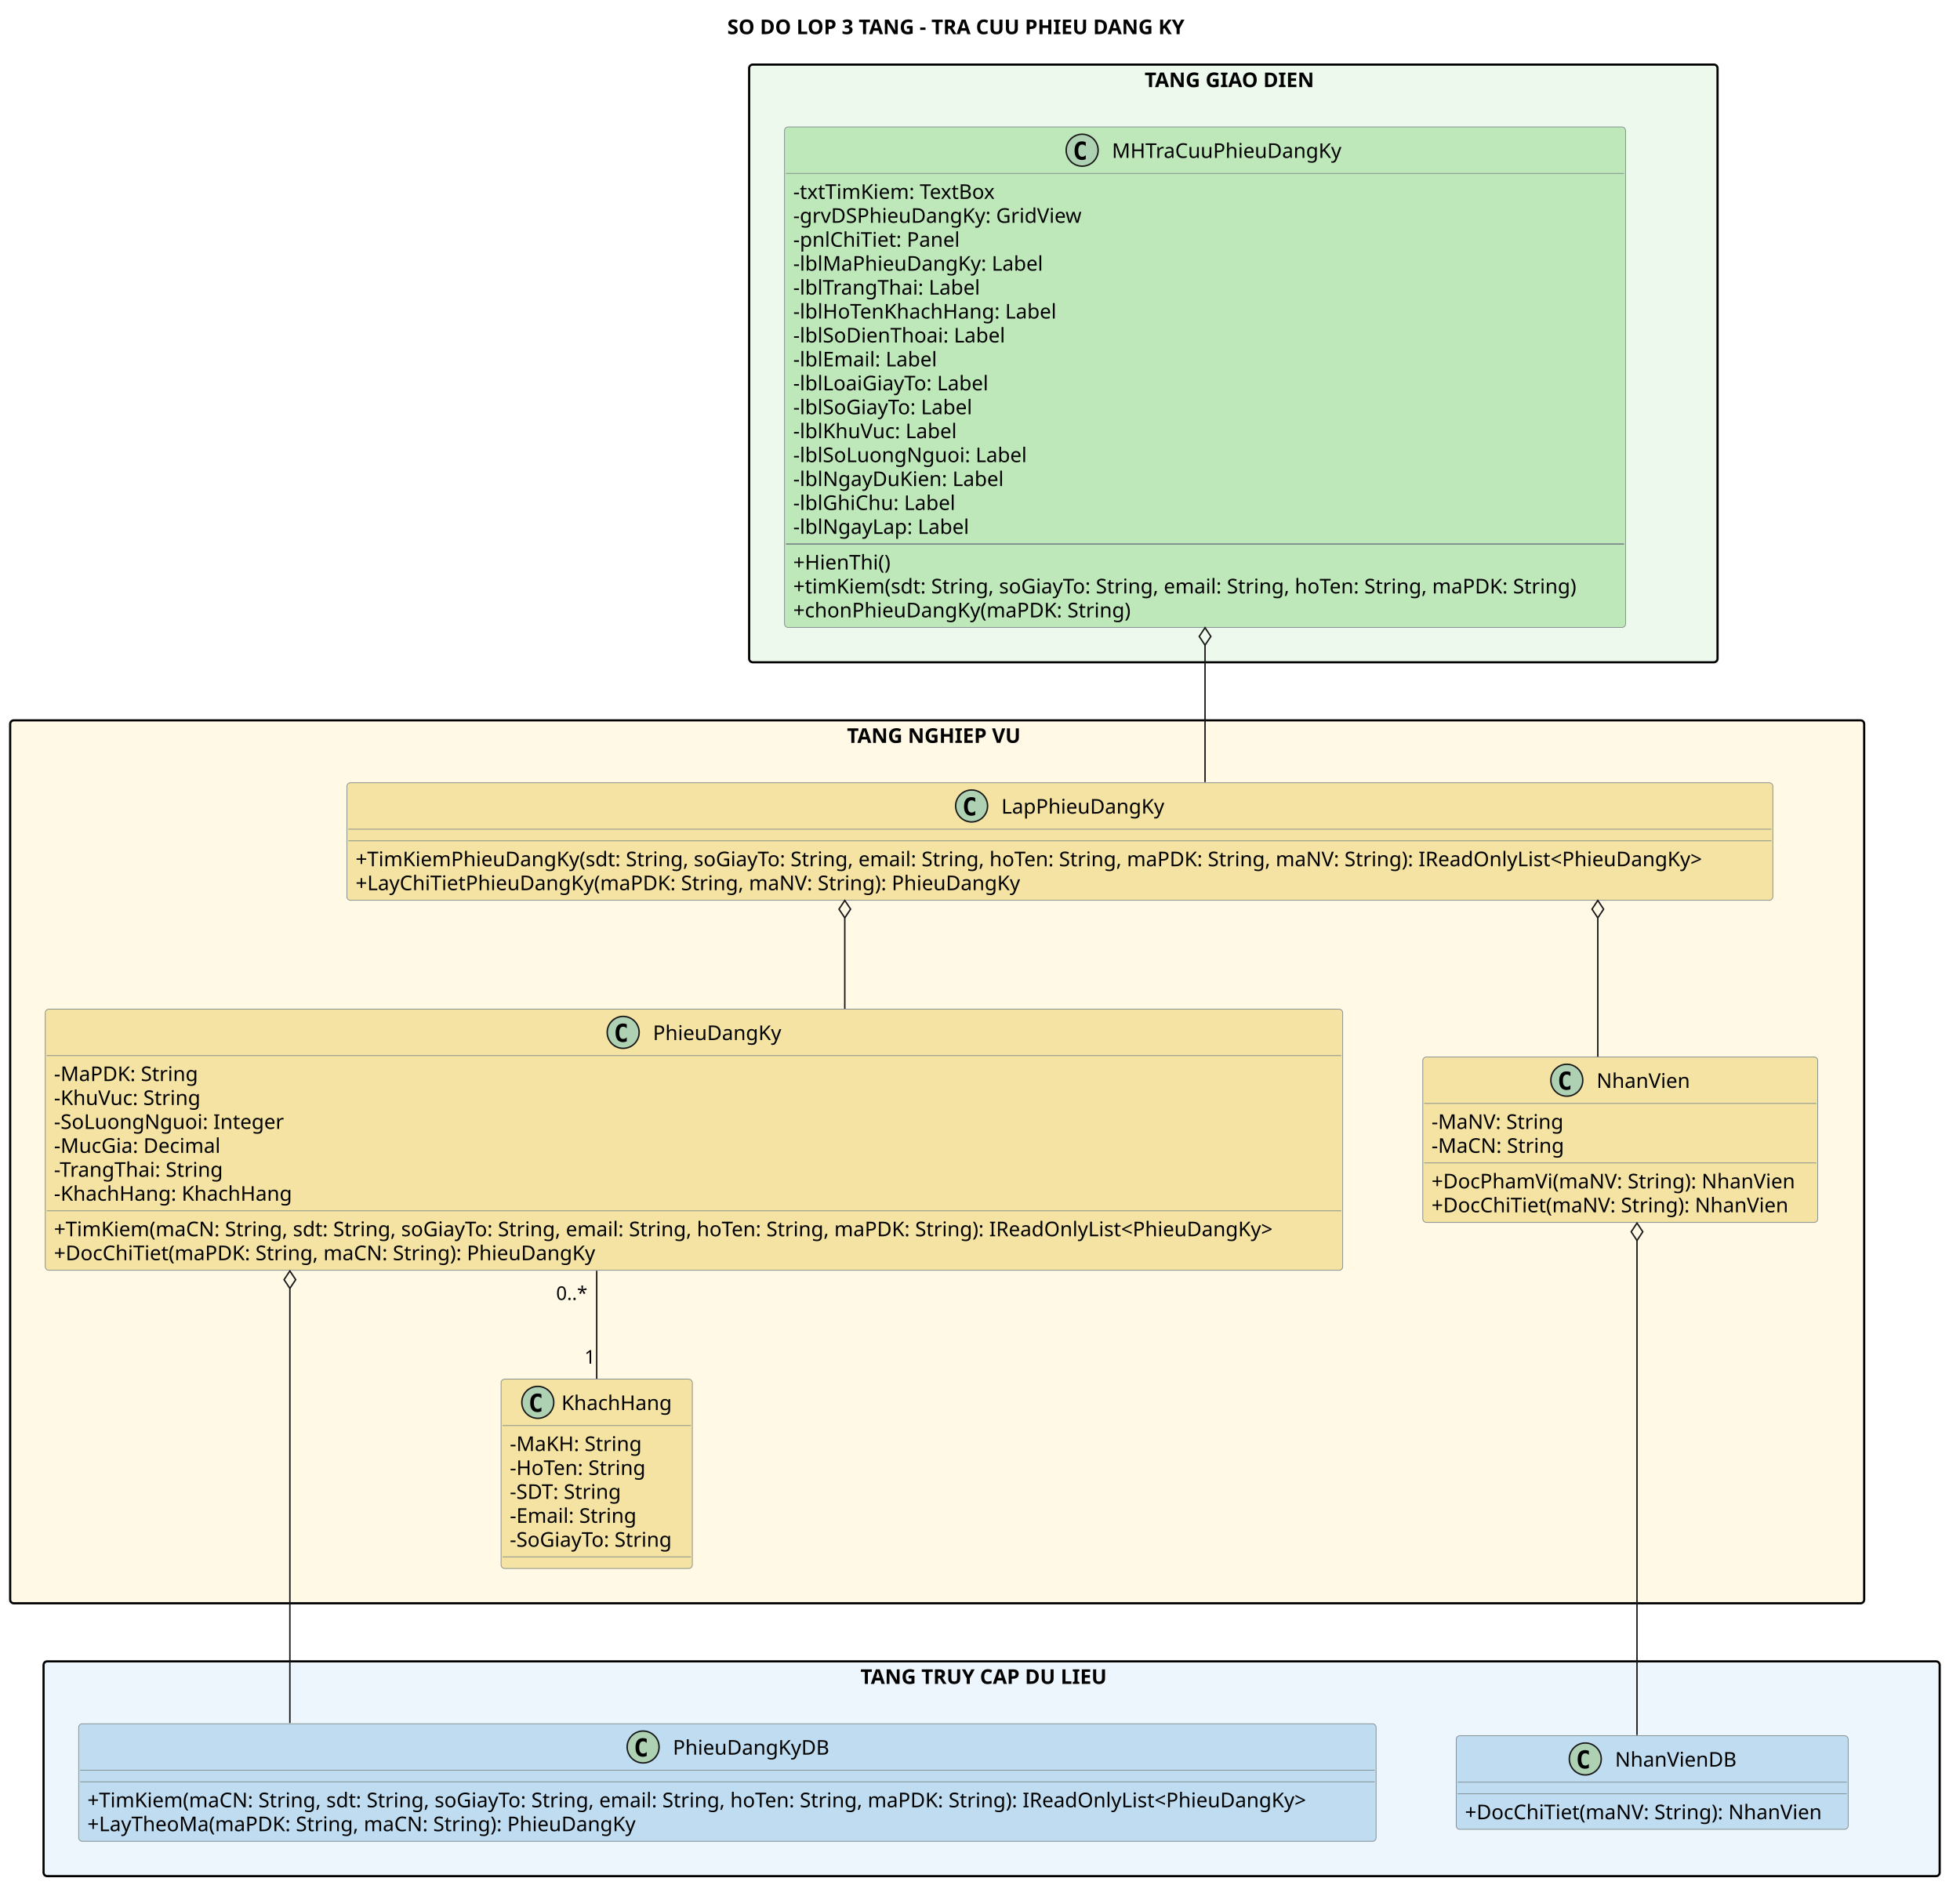
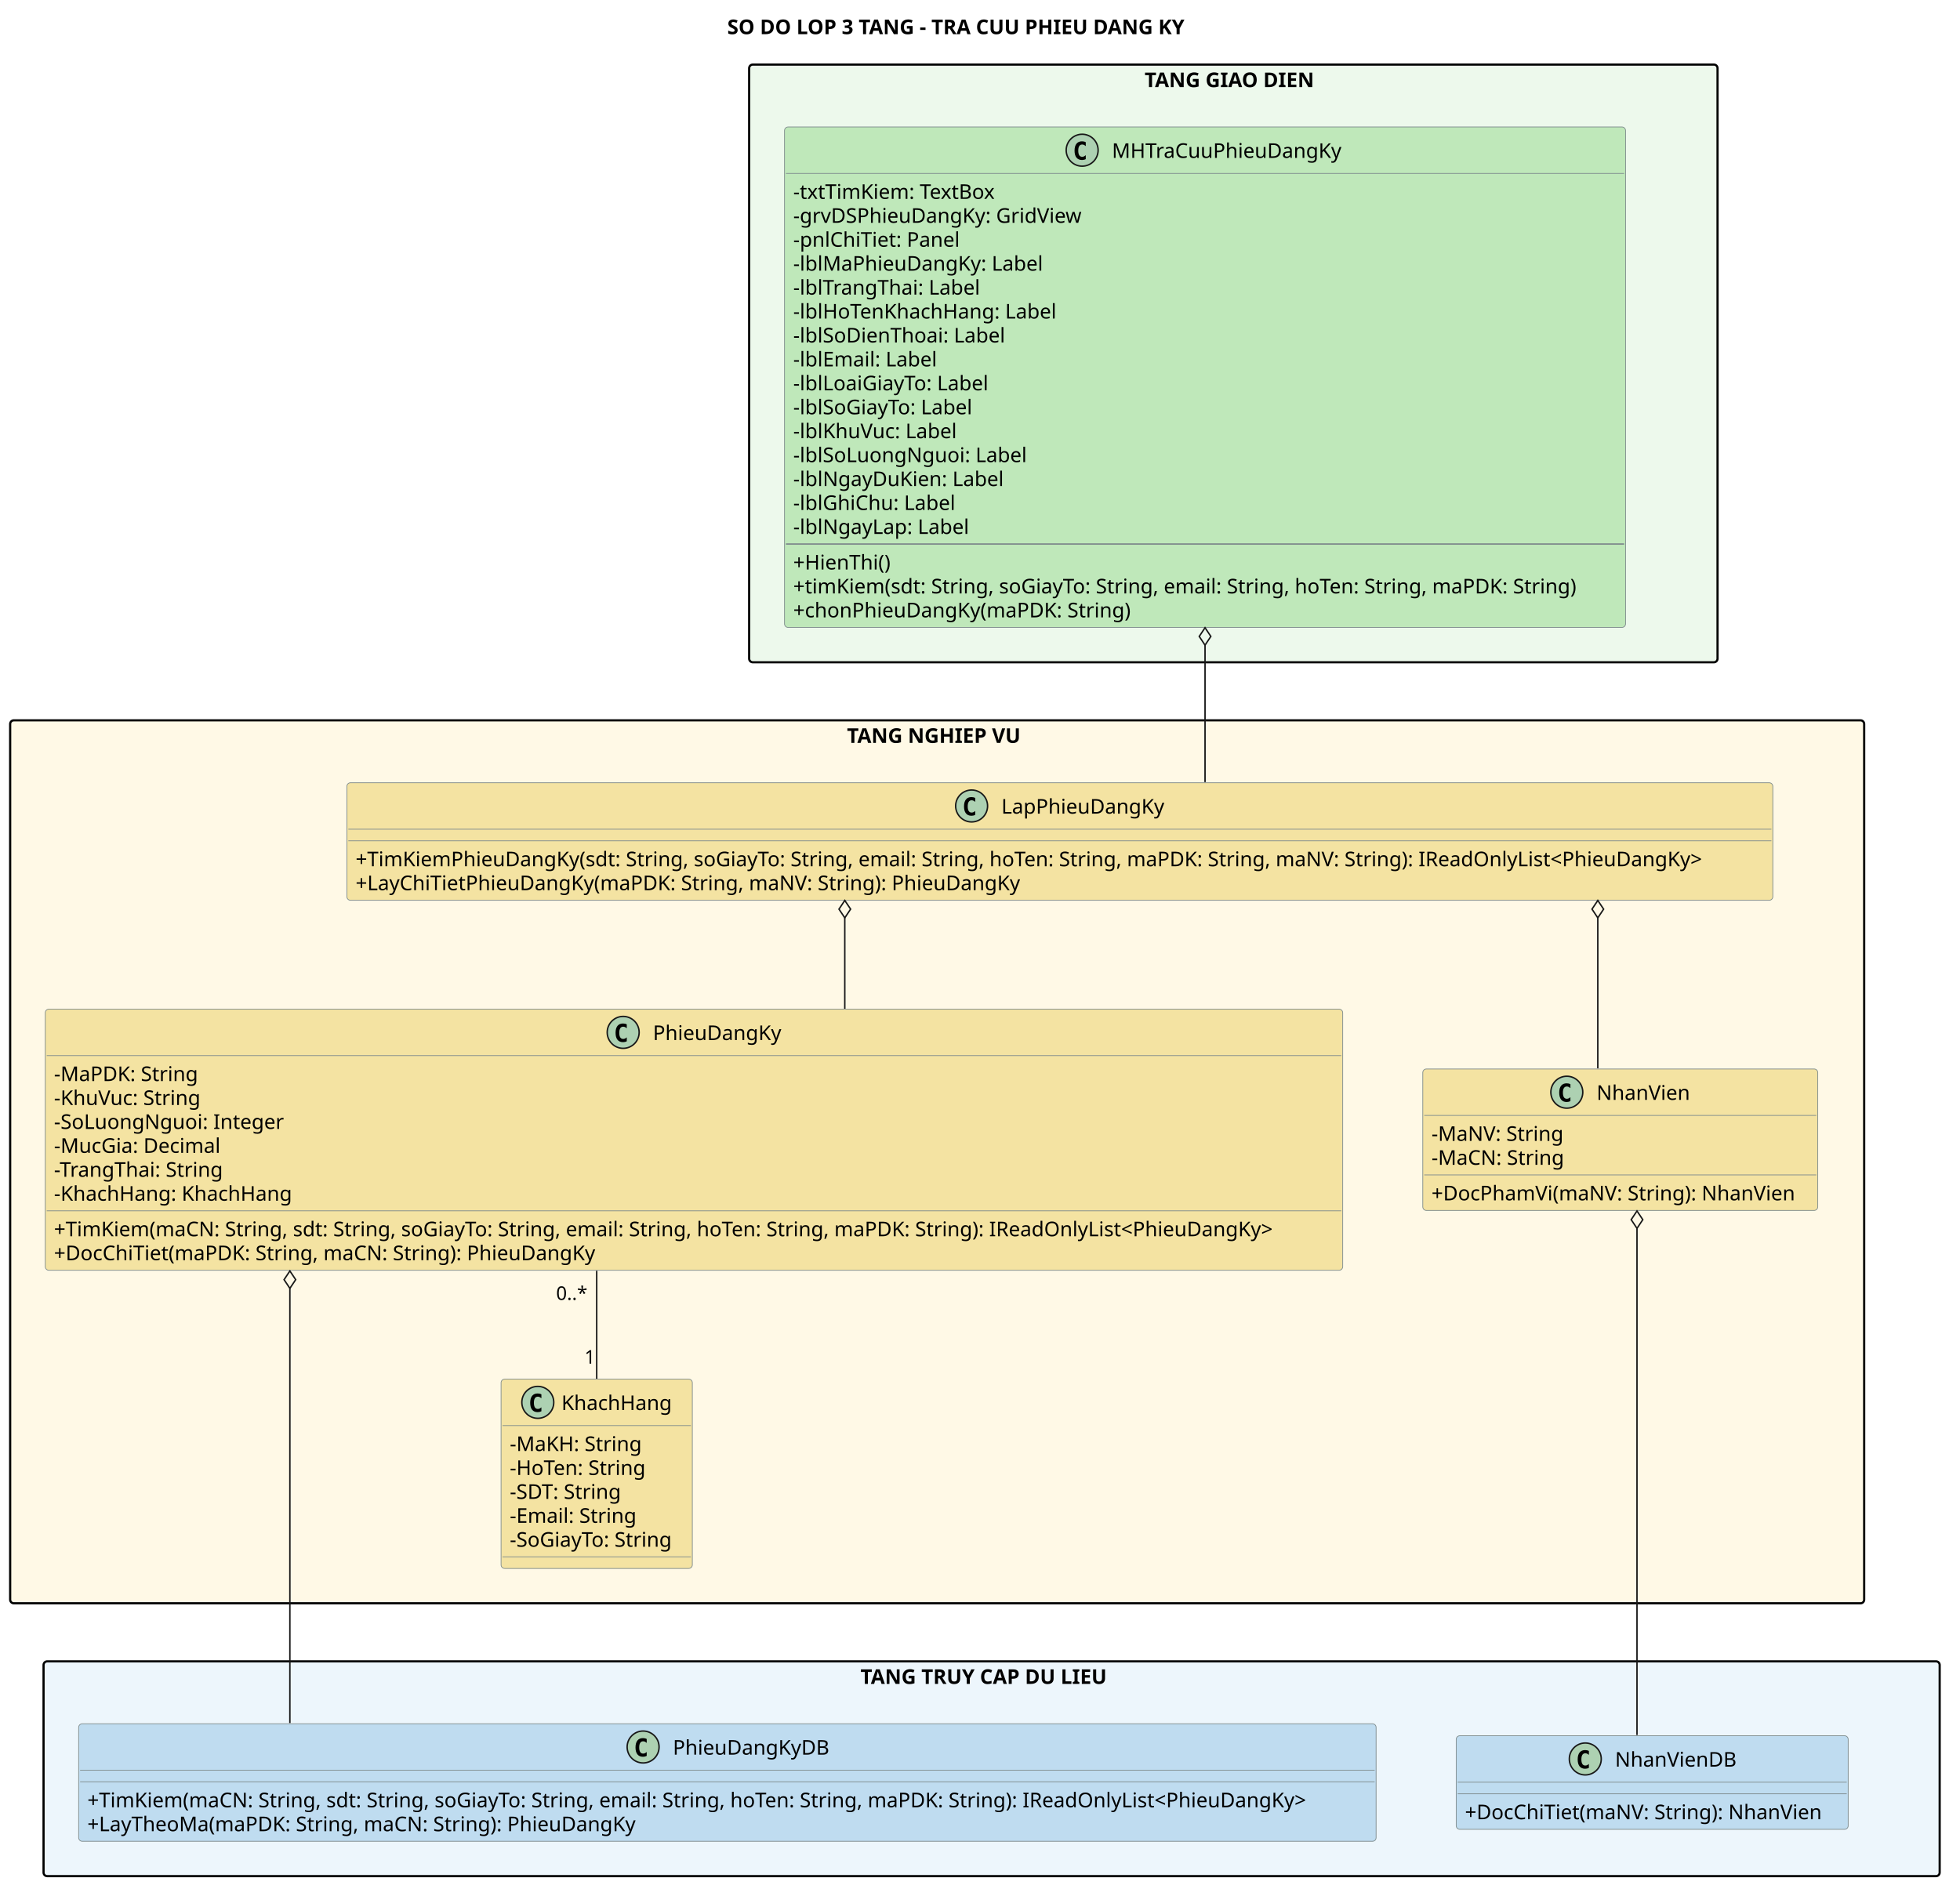
<svg xmlns="http://www.w3.org/2000/svg" contentStyleType="text/css" data-diagram-type="CLASS" height="1306px" preserveAspectRatio="none" style="width:1350px;height:1306px;background:#FFFFFF;" version="1.1" viewBox="0 0 1350 1306" width="1350px" zoomAndPan="magnify">
  <defs />
  <g>
    <g class="title" data-source-line="1">
      <text fill="#000000" font-family="sans-serif" font-size="14" font-weight="700" lengthAdjust="spacing" textLength="341.134" x="500.933" y="23.535">SO DO LOP 3 TANG - TRA CUU PHIEU DANG KY</text>
    </g>
    <g class="cluster" data-qualified-name="GUI_LAYER" data-source-line="12" id="ent0001">
      <rect fill="#EDF9EC" height="411.79" rx="2.5" ry="2.5" style="stroke:#000000;stroke-width:1.5;" width="667" x="516" y="44.488" />
      <text fill="#000000" font-family="sans-serif" font-size="14" font-weight="700" lengthAdjust="spacing" textLength="122.22" x="788.39" y="60.023">TANG GIAO DIEN</text>
    </g>
    <g class="cluster" data-qualified-name="BUS_LAYER" data-source-line="36" id="ent0003">
      <rect fill="#FFF9E6" height="608.32" rx="2.5" ry="2.5" style="stroke:#000000;stroke-width:1.5;" width="1277" x="7" y="496.278" />
      <text fill="#000000" font-family="sans-serif" font-size="14" font-weight="700" lengthAdjust="spacing" textLength="124.243" x="583.378" y="511.813">TANG NGHIEP VU</text>
    </g>
-     <g class="cluster" data-qualified-name="DAL_LAYER" data-source-line="66" id="ent0008">
+     <g class="cluster" data-qualified-name="DAL_LAYER" data-source-line="65" id="ent0008">
      <rect fill="#EDF6FC" height="147.98" rx="2.5" ry="2.5" style="stroke:#000000;stroke-width:1.5;" width="1306" x="30" y="1144.598" />
      <text fill="#000000" font-family="sans-serif" font-size="14" font-weight="700" lengthAdjust="spacing" textLength="180.64" x="592.68" y="1160.133">TANG TRUY CAP DU LIEU</text>
    </g>
    <g class="entity" data-qualified-name="GUI_LAYER.MHTraCuuPhieuDangKy" data-source-line="13" id="ent0002">
      <rect fill="#BFE8BA" height="344.789" rx="2.5" ry="2.5" style="stroke:#7F8C8D;stroke-width:0.5;" width="579.301" x="540.35" y="87.488" />
      <ellipse cx="745.363" cy="103.488" fill="#ADD1B2" rx="11" ry="11" style="stroke:#181818;stroke-width:1;" />
      <path d="M747.836,109.631 Q747.255,109.93 746.616,110.08 Q745.977,110.229 745.271,110.229 Q742.765,110.229 741.445,108.577 Q740.125,106.925 740.125,103.804 Q740.125,100.675 741.445,99.023 Q742.765,97.371 745.271,97.371 Q745.977,97.371 746.624,97.52 Q747.272,97.67 747.836,97.969 L747.836,100.691 Q747.206,100.11 746.612,99.841 Q746.019,99.571 745.388,99.571 Q744.043,99.571 743.358,100.638 Q742.673,101.704 742.673,103.804 Q742.673,105.896 743.358,106.963 Q744.043,108.029 745.388,108.029 Q746.019,108.029 746.612,107.76 Q747.206,107.49 747.836,106.909 Z " fill="#000000" />
      <text fill="#000000" font-family="sans-serif" font-size="14" lengthAdjust="spacing" textLength="160.774" x="765.863" y="108.779">MHTraCuuPhieuDangKy</text>
      <line style="stroke:#7F8C8D;stroke-width:0.5;" x1="541.35" x2="1118.651" y1="119.488" y2="119.488" />
      <text fill="#000000" font-family="sans-serif" font-size="14" lengthAdjust="spacing" textLength="151.758" x="546.35" y="137.023">-txtTimKiem: TextBox</text>
      <text fill="#000000" font-family="sans-serif" font-size="14" lengthAdjust="spacing" textLength="206.233" x="546.35" y="153.512">-grvDSPhieuDangKy: GridView</text>
      <text fill="#000000" font-family="sans-serif" font-size="14" lengthAdjust="spacing" textLength="122.869" x="546.35" y="170">-pnlChiTiet: Panel</text>
      <text fill="#000000" font-family="sans-serif" font-size="14" lengthAdjust="spacing" textLength="178.561" x="546.35" y="186.488">-lblMaPhieuDangKy: Label</text>
      <text fill="#000000" font-family="sans-serif" font-size="14" lengthAdjust="spacing" textLength="138.769" x="546.35" y="202.977">-lblTrangThai: Label</text>
      <text fill="#000000" font-family="sans-serif" font-size="14" lengthAdjust="spacing" textLength="190.805" x="546.35" y="219.465">-lblHoTenKhachHang: Label</text>
      <text fill="#000000" font-family="sans-serif" font-size="14" lengthAdjust="spacing" textLength="154.8" x="546.35" y="235.953">-lblSoDienThoai: Label</text>
      <text fill="#000000" font-family="sans-serif" font-size="14" lengthAdjust="spacing" textLength="106.203" x="546.35" y="252.441">-lblEmail: Label</text>
      <text fill="#000000" font-family="sans-serif" font-size="14" lengthAdjust="spacing" textLength="144.225" x="546.35" y="268.93">-lblLoaiGiayTo: Label</text>
      <text fill="#000000" font-family="sans-serif" font-size="14" lengthAdjust="spacing" textLength="132.522" x="546.35" y="285.418">-lblSoGiayTo: Label</text>
      <text fill="#000000" font-family="sans-serif" font-size="14" lengthAdjust="spacing" textLength="121.249" x="546.35" y="301.906">-lblKhuVuc: Label</text>
      <text fill="#000000" font-family="sans-serif" font-size="14" lengthAdjust="spacing" textLength="168.438" x="546.35" y="318.394">-lblSoLuongNguoi: Label</text>
      <text fill="#000000" font-family="sans-serif" font-size="14" lengthAdjust="spacing" textLength="152.688" x="546.35" y="334.883">-lblNgayDuKien: Label</text>
      <text fill="#000000" font-family="sans-serif" font-size="14" lengthAdjust="spacing" textLength="119.636" x="546.35" y="351.371">-lblGhiChu: Label</text>
      <text fill="#000000" font-family="sans-serif" font-size="14" lengthAdjust="spacing" textLength="127.846" x="546.35" y="367.859">-lblNgayLap: Label</text>
      <line style="stroke:#7F8C8D;stroke-width:1;" x1="541.35" x2="1118.651" y1="374.812" y2="374.812" />
      <text fill="#000000" font-family="sans-serif" font-size="14" lengthAdjust="spacing" textLength="72.645" x="546.35" y="392.348">+HienThi()</text>
      <text fill="#000000" font-family="sans-serif" font-size="14" lengthAdjust="spacing" textLength="567.301" x="546.35" y="408.836">+timKiem(sdt: String, soGiayTo: String, email: String, hoTen: String, maPDK: String)</text>
      <text fill="#000000" font-family="sans-serif" font-size="14" lengthAdjust="spacing" textLength="239.429" x="546.35" y="425.324">+chonPhieuDangKy(maPDK: String)</text>
    </g>
    <g class="entity" data-qualified-name="BUS_LAYER.LapPhieuDangKy" data-source-line="37" id="ent0004">
      <rect fill="#F4E3A2" height="80.977" rx="2.5" ry="2.5" style="stroke:#7F8C8D;stroke-width:0.5;" width="982.163" x="238.92" y="539.278" />
      <ellipse cx="669.222" cy="555.278" fill="#ADD1B2" rx="11" ry="11" style="stroke:#181818;stroke-width:1;" />
      <path d="M671.695,561.421 Q671.114,561.72 670.475,561.87 Q669.836,562.019 669.13,562.019 Q666.623,562.019 665.303,560.367 Q663.984,558.715 663.984,555.594 Q663.984,552.465 665.303,550.813 Q666.623,549.161 669.13,549.161 Q669.836,549.161 670.483,549.311 Q671.13,549.46 671.695,549.759 L671.695,552.481 Q671.064,551.9 670.471,551.631 Q669.877,551.361 669.246,551.361 Q667.901,551.361 667.217,552.428 Q666.532,553.494 666.532,555.594 Q666.532,557.686 667.217,558.753 Q667.901,559.819 669.246,559.819 Q669.877,559.819 670.471,559.549 Q671.064,559.28 671.695,558.699 Z " fill="#000000" />
      <text fill="#000000" font-family="sans-serif" font-size="14" lengthAdjust="spacing" textLength="113.06" x="689.722" y="560.569">LapPhieuDangKy</text>
      <line style="stroke:#7F8C8D;stroke-width:0.5;" x1="239.92" x2="1220.083" y1="571.278" y2="571.278" />
      <line style="stroke:#7F8C8D;stroke-width:0.5;" x1="239.92" x2="1220.083" y1="579.278" y2="579.278" />
      <text fill="#000000" font-family="sans-serif" font-size="14" lengthAdjust="spacing" textLength="970.163" x="244.92" y="596.813">+TimKiemPhieuDangKy(sdt: String, soGiayTo: String, email: String, hoTen: String, maPDK: String, maNV: String): IReadOnlyList&lt;PhieuDangKy&gt;</text>
      <text fill="#000000" font-family="sans-serif" font-size="14" lengthAdjust="spacing" textLength="473.047" x="244.92" y="613.302">+LayChiTietPhieuDangKy(maPDK: String, maNV: String): PhieuDangKy</text>
    </g>
    <g class="entity" data-qualified-name="BUS_LAYER.NhanVien" data-source-line="41" id="ent0005">
-       <rect fill="#F4E3A2" height="113.953" rx="2.5" ry="2.5" style="stroke:#7F8C8D;stroke-width:0.5;" width="272.046" x="979.98" y="728.228" />
-       <ellipse cx="1079.183" cy="744.228" fill="#ADD1B2" rx="11" ry="11" style="stroke:#181818;stroke-width:1;" />
-       <path d="M1081.656,750.371 Q1081.075,750.67 1080.436,750.82 Q1079.797,750.969 1079.091,750.969 Q1076.584,750.969 1075.265,749.317 Q1073.945,747.665 1073.945,744.544 Q1073.945,741.415 1075.265,739.763 Q1076.584,738.111 1079.091,738.111 Q1079.797,738.111 1080.444,738.26 Q1081.092,738.41 1081.656,738.709 L1081.656,741.431 Q1081.025,740.85 1080.432,740.581 Q1079.838,740.311 1079.207,740.311 Q1077.863,740.311 1077.178,741.378 Q1076.493,742.444 1076.493,744.544 Q1076.493,746.636 1077.178,747.703 Q1077.863,748.769 1079.207,748.769 Q1079.838,748.769 1080.432,748.5 Q1081.025,748.23 1081.656,747.649 Z " fill="#000000" />
-       <text fill="#000000" font-family="sans-serif" font-size="14" lengthAdjust="spacing" textLength="65.14" x="1099.683" y="749.519">NhanVien</text>
-       <line style="stroke:#7F8C8D;stroke-width:0.5;" x1="980.98" x2="1251.026" y1="760.228" y2="760.228" />
-       <text fill="#000000" font-family="sans-serif" font-size="14" lengthAdjust="spacing" textLength="96.216" x="985.98" y="777.763">-MaNV: String</text>
-       <text fill="#000000" font-family="sans-serif" font-size="14" lengthAdjust="spacing" textLength="96.749" x="985.98" y="794.252">-MaCN: String</text>
-       <line style="stroke:#7F8C8D;stroke-width:0.5;" x1="980.98" x2="1251.026" y1="801.205" y2="801.205" />
-       <text fill="#000000" font-family="sans-serif" font-size="14" lengthAdjust="spacing" textLength="260.046" x="985.98" y="818.74">+DocPhamVi(maNV: String): NhanVien</text>
-       <text fill="#000000" font-family="sans-serif" font-size="14" lengthAdjust="spacing" textLength="257.975" x="985.98" y="835.228">+DocChiTiet(maNV: String): NhanVien</text>
+       <rect fill="#F4E3A2" height="97.465" rx="2.5" ry="2.5" style="stroke:#7F8C8D;stroke-width:0.5;" width="272.046" x="979.98" y="736.478" />
+       <ellipse cx="1079.183" cy="752.478" fill="#ADD1B2" rx="11" ry="11" style="stroke:#181818;stroke-width:1;" />
+       <path d="M1081.656,758.621 Q1081.075,758.92 1080.436,759.07 Q1079.797,759.219 1079.091,759.219 Q1076.584,759.219 1075.265,757.567 Q1073.945,755.915 1073.945,752.794 Q1073.945,749.665 1075.265,748.013 Q1076.584,746.361 1079.091,746.361 Q1079.797,746.361 1080.444,746.51 Q1081.092,746.66 1081.656,746.959 L1081.656,749.681 Q1081.025,749.1 1080.432,748.831 Q1079.838,748.561 1079.207,748.561 Q1077.863,748.561 1077.178,749.628 Q1076.493,750.694 1076.493,752.794 Q1076.493,754.886 1077.178,755.953 Q1077.863,757.019 1079.207,757.019 Q1079.838,757.019 1080.432,756.75 Q1081.025,756.48 1081.656,755.899 Z " fill="#000000" />
+       <text fill="#000000" font-family="sans-serif" font-size="14" lengthAdjust="spacing" textLength="65.14" x="1099.683" y="757.769">NhanVien</text>
+       <line style="stroke:#7F8C8D;stroke-width:0.5;" x1="980.98" x2="1251.026" y1="768.478" y2="768.478" />
+       <text fill="#000000" font-family="sans-serif" font-size="14" lengthAdjust="spacing" textLength="96.216" x="985.98" y="786.013">-MaNV: String</text>
+       <text fill="#000000" font-family="sans-serif" font-size="14" lengthAdjust="spacing" textLength="96.749" x="985.98" y="802.502">-MaCN: String</text>
+       <line style="stroke:#7F8C8D;stroke-width:0.5;" x1="980.98" x2="1251.026" y1="809.455" y2="809.455" />
+       <text fill="#000000" font-family="sans-serif" font-size="14" lengthAdjust="spacing" textLength="260.046" x="985.98" y="826.99">+DocPhamVi(maNV: String): NhanVien</text>
    </g>
-     <g class="entity" data-qualified-name="BUS_LAYER.PhieuDangKy" data-source-line="47" id="ent0006">
+     <g class="entity" data-qualified-name="BUS_LAYER.PhieuDangKy" data-source-line="46" id="ent0006">
      <rect fill="#F4E3A2" height="179.906" rx="2.5" ry="2.5" style="stroke:#7F8C8D;stroke-width:0.5;" width="893.644" x="31.18" y="695.258" />
      <ellipse cx="429.226" cy="711.258" fill="#ADD1B2" rx="11" ry="11" style="stroke:#181818;stroke-width:1;" />
      <path d="M431.7,717.401 Q431.118,717.7 430.479,717.85 Q429.84,717.999 429.135,717.999 Q426.628,717.999 425.308,716.347 Q423.988,714.695 423.988,711.574 Q423.988,708.445 425.308,706.793 Q426.628,705.141 429.135,705.141 Q429.84,705.141 430.488,705.29 Q431.135,705.44 431.7,705.739 L431.7,708.461 Q431.069,707.88 430.475,707.611 Q429.882,707.341 429.251,707.341 Q427.906,707.341 427.221,708.408 Q426.536,709.474 426.536,711.574 Q426.536,713.666 427.221,714.733 Q427.906,715.799 429.251,715.799 Q429.882,715.799 430.475,715.529 Q431.069,715.26 431.7,714.679 Z " fill="#000000" />
      <text fill="#000000" font-family="sans-serif" font-size="14" lengthAdjust="spacing" textLength="89.052" x="449.726" y="716.549">PhieuDangKy</text>
      <line style="stroke:#7F8C8D;stroke-width:0.5;" x1="32.18" x2="923.824" y1="727.258" y2="727.258" />
      <text fill="#000000" font-family="sans-serif" font-size="14" lengthAdjust="spacing" textLength="104.084" x="37.18" y="744.793">-MaPDK: String</text>
      <text fill="#000000" font-family="sans-serif" font-size="14" lengthAdjust="spacing" textLength="108.459" x="37.18" y="761.282">-KhuVuc: String</text>
      <text fill="#000000" font-family="sans-serif" font-size="14" lengthAdjust="spacing" textLength="163.693" x="37.18" y="777.77">-SoLuongNguoi: Integer</text>
      <text fill="#000000" font-family="sans-serif" font-size="14" lengthAdjust="spacing" textLength="121.126" x="37.18" y="794.258">-MucGia: Decimal</text>
      <text fill="#000000" font-family="sans-serif" font-size="14" lengthAdjust="spacing" textLength="125.98" x="37.18" y="810.747">-TrangThai: String</text>
      <text fill="#000000" font-family="sans-serif" font-size="14" lengthAdjust="spacing" textLength="170.673" x="37.18" y="827.235">-KhachHang: KhachHang</text>
      <line style="stroke:#7F8C8D;stroke-width:0.5;" x1="32.18" x2="923.824" y1="834.188" y2="834.188" />
      <text fill="#000000" font-family="sans-serif" font-size="14" lengthAdjust="spacing" textLength="881.644" x="37.18" y="851.723">+TimKiem(maCN: String, sdt: String, soGiayTo: String, email: String, hoTen: String, maPDK: String): IReadOnlyList&lt;PhieuDangKy&gt;</text>
      <text fill="#000000" font-family="sans-serif" font-size="14" lengthAdjust="spacing" textLength="388.274" x="37.18" y="868.211">+DocChiTiet(maPDK: String, maCN: String): PhieuDangKy</text>
    </g>
-     <g class="entity" data-qualified-name="BUS_LAYER.KhachHang" data-source-line="57" id="ent0007">
+     <g class="entity" data-qualified-name="BUS_LAYER.KhachHang" data-source-line="56" id="ent0007">
      <rect fill="#F4E3A2" height="130.441" rx="2.5" ry="2.5" style="stroke:#7F8C8D;stroke-width:0.5;" width="131.731" x="345.13" y="950.158" />
      <ellipse cx="370.424" cy="966.158" fill="#ADD1B2" rx="11" ry="11" style="stroke:#181818;stroke-width:1;" />
      <path d="M372.897,972.301 Q372.316,972.6 371.677,972.75 Q371.038,972.899 370.332,972.899 Q367.825,972.899 366.505,971.247 Q365.185,969.595 365.185,966.474 Q365.185,963.345 366.505,961.693 Q367.825,960.041 370.332,960.041 Q371.038,960.041 371.685,960.191 Q372.332,960.34 372.897,960.639 L372.897,963.361 Q372.266,962.78 371.673,962.511 Q371.079,962.241 370.448,962.241 Q369.103,962.241 368.419,963.308 Q367.734,964.374 367.734,966.474 Q367.734,968.566 368.419,969.633 Q369.103,970.699 370.448,970.699 Q371.079,970.699 371.673,970.429 Q372.266,970.16 372.897,969.579 Z " fill="#000000" />
      <text fill="#000000" font-family="sans-serif" font-size="14" lengthAdjust="spacing" textLength="76.856" x="386.711" y="971.449">KhachHang</text>
      <line style="stroke:#7F8C8D;stroke-width:0.5;" x1="346.13" x2="475.861" y1="982.158" y2="982.158" />
      <text fill="#000000" font-family="sans-serif" font-size="14" lengthAdjust="spacing" textLength="96.147" x="351.13" y="999.693">-MaKH: String</text>
      <text fill="#000000" font-family="sans-serif" font-size="14" lengthAdjust="spacing" textLength="101.158" x="351.13" y="1016.182">-HoTen: String</text>
      <text fill="#000000" font-family="sans-serif" font-size="14" lengthAdjust="spacing" textLength="83.809" x="351.13" y="1032.67">-SDT: String</text>
      <text fill="#000000" font-family="sans-serif" font-size="14" lengthAdjust="spacing" textLength="93.413" x="351.13" y="1049.158">-Email: String</text>
      <text fill="#000000" font-family="sans-serif" font-size="14" lengthAdjust="spacing" textLength="119.731" x="351.13" y="1065.647">-SoGiayTo: String</text>
      <line style="stroke:#7F8C8D;stroke-width:0.5;" x1="346.13" x2="475.861" y1="1072.6" y2="1072.6" />
    </g>
-     <g class="entity" data-qualified-name="DAL_LAYER.NhanVienDB" data-source-line="67" id="ent0009">
+     <g class="entity" data-qualified-name="DAL_LAYER.NhanVienDB" data-source-line="66" id="ent0009">
      <rect fill="#BFDCF0" height="64.488" rx="2.5" ry="2.5" style="stroke:#7F8C8D;stroke-width:0.5;" width="269.975" x="1003.01" y="1195.848" />
      <ellipse cx="1091.908" cy="1211.848" fill="#ADD1B2" rx="11" ry="11" style="stroke:#181818;stroke-width:1;" />
      <path d="M1094.381,1217.991 Q1093.8,1218.29 1093.161,1218.44 Q1092.522,1218.589 1091.816,1218.589 Q1089.309,1218.589 1087.989,1216.937 Q1086.67,1215.285 1086.67,1212.164 Q1086.67,1209.035 1087.989,1207.383 Q1089.309,1205.731 1091.816,1205.731 Q1092.522,1205.731 1093.169,1205.88 Q1093.817,1206.03 1094.381,1206.329 L1094.381,1209.051 Q1093.75,1208.47 1093.157,1208.201 Q1092.563,1207.931 1091.932,1207.931 Q1090.588,1207.931 1089.903,1208.997 Q1089.218,1210.064 1089.218,1212.164 Q1089.218,1214.256 1089.903,1215.323 Q1090.588,1216.389 1091.932,1216.389 Q1092.563,1216.389 1093.157,1216.12 Q1093.75,1215.85 1094.381,1215.269 Z " fill="#000000" />
      <text fill="#000000" font-family="sans-serif" font-size="14" lengthAdjust="spacing" textLength="83.679" x="1112.408" y="1217.139">NhanVienDB</text>
      <line style="stroke:#7F8C8D;stroke-width:0.5;" x1="1004.01" x2="1271.985" y1="1227.848" y2="1227.848" />
      <line style="stroke:#7F8C8D;stroke-width:0.5;" x1="1004.01" x2="1271.985" y1="1235.848" y2="1235.848" />
      <text fill="#000000" font-family="sans-serif" font-size="14" lengthAdjust="spacing" textLength="257.975" x="1009.01" y="1253.383">+DocChiTiet(maNV: String): NhanVien</text>
    </g>
-     <g class="entity" data-qualified-name="DAL_LAYER.PhieuDangKyDB" data-source-line="70" id="ent0010">
+     <g class="entity" data-qualified-name="DAL_LAYER.PhieuDangKyDB" data-source-line="69" id="ent0010">
      <rect fill="#BFDCF0" height="80.977" rx="2.5" ry="2.5" style="stroke:#7F8C8D;stroke-width:0.5;" width="893.644" x="54.18" y="1187.598" />
      <ellipse cx="442.957" cy="1203.598" fill="#ADD1B2" rx="11" ry="11" style="stroke:#181818;stroke-width:1;" />
      <path d="M445.43,1209.741 Q444.849,1210.04 444.21,1210.19 Q443.571,1210.339 442.865,1210.339 Q440.358,1210.339 439.038,1208.687 Q437.719,1207.035 437.719,1203.914 Q437.719,1200.785 439.038,1199.133 Q440.358,1197.481 442.865,1197.481 Q443.571,1197.481 444.218,1197.63 Q444.865,1197.78 445.43,1198.079 L445.43,1200.801 Q444.799,1200.22 444.206,1199.951 Q443.612,1199.681 442.981,1199.681 Q441.637,1199.681 440.952,1200.747 Q440.267,1201.814 440.267,1203.914 Q440.267,1206.006 440.952,1207.073 Q441.637,1208.139 442.981,1208.139 Q443.612,1208.139 444.206,1207.87 Q444.799,1207.6 445.43,1207.019 Z " fill="#000000" />
      <text fill="#000000" font-family="sans-serif" font-size="14" lengthAdjust="spacing" textLength="107.591" x="463.457" y="1208.889">PhieuDangKyDB</text>
      <line style="stroke:#7F8C8D;stroke-width:0.5;" x1="55.18" x2="946.824" y1="1219.598" y2="1219.598" />
      <line style="stroke:#7F8C8D;stroke-width:0.5;" x1="55.18" x2="946.824" y1="1227.598" y2="1227.598" />
      <text fill="#000000" font-family="sans-serif" font-size="14" lengthAdjust="spacing" textLength="881.644" x="60.18" y="1245.133">+TimKiem(maCN: String, sdt: String, soGiayTo: String, email: String, hoTen: String, maPDK: String): IReadOnlyList&lt;PhieuDangKy&gt;</text>
      <text fill="#000000" font-family="sans-serif" font-size="14" lengthAdjust="spacing" textLength="389.901" x="60.18" y="1261.622">+LayTheoMa(maPDK: String, maCN: String): PhieuDangKy</text>
    </g>
-     <g class="link" data-entity-1="ent0002" data-entity-2="ent0004" data-link-type="aggregation" data-source-line="81" id="lnk15">
-       <path codeLine="81" d="M830,444.468 C830,484.298 830,511.088 830,538.848" fill="none" id="MHTraCuuPhieuDangKy-backto-LapPhieuDangKy" style="stroke:#181818;stroke-width:1;" />
+     <g class="link" data-entity-1="ent0002" data-entity-2="ent0004" data-link-type="aggregation" data-source-line="80" id="lnk15">
+       <path codeLine="80" d="M830,444.468 C830,484.298 830,511.088 830,538.848" fill="none" id="MHTraCuuPhieuDangKy-backto-LapPhieuDangKy" style="stroke:#181818;stroke-width:1;" />
      <polygon fill="none" points="830,432.468,826,438.468,830,444.468,834,438.468,830,432.468" style="stroke:#181818;stroke-width:1;stroke-linejoin:miter;stroke-miterlimit:10;" />
    </g>
-     <g class="link" data-entity-1="ent0004" data-entity-2="ent0005" data-link-type="aggregation" data-source-line="82" id="lnk16">
-       <path codeLine="82" d="M1100.53,632.358 C1100.53,663.108 1100.53,693.768 1100.53,727.978" fill="none" id="LapPhieuDangKy-backto-NhanVien" style="stroke:#181818;stroke-width:1;" />
+     <g class="link" data-entity-1="ent0004" data-entity-2="ent0005" data-link-type="aggregation" data-source-line="81" id="lnk16">
+       <path codeLine="81" d="M1100.53,632.358 C1100.53,665.568 1100.53,700.658 1100.53,736.008" fill="none" id="LapPhieuDangKy-backto-NhanVien" style="stroke:#181818;stroke-width:1;" />
      <polygon fill="none" points="1100.53,620.358,1096.53,626.358,1100.53,632.358,1104.53,626.358,1100.53,620.358" style="stroke:#181818;stroke-width:1;stroke-linejoin:miter;stroke-miterlimit:10;" />
    </g>
-     <g class="link" data-entity-1="ent0004" data-entity-2="ent0006" data-link-type="aggregation" data-source-line="83" id="lnk17">
-       <path codeLine="83" d="M581.87,632.358 C581.87,653.758 581.87,668.918 581.87,694.988" fill="none" id="LapPhieuDangKy-backto-PhieuDangKy" style="stroke:#181818;stroke-width:1;" />
+     <g class="link" data-entity-1="ent0004" data-entity-2="ent0006" data-link-type="aggregation" data-source-line="82" id="lnk17">
+       <path codeLine="82" d="M581.87,632.358 C581.87,653.758 581.87,668.918 581.87,694.988" fill="none" id="LapPhieuDangKy-backto-PhieuDangKy" style="stroke:#181818;stroke-width:1;" />
      <polygon fill="none" points="581.87,620.358,577.87,626.358,581.87,632.358,585.87,626.358,581.87,620.358" style="stroke:#181818;stroke-width:1;stroke-linejoin:miter;stroke-miterlimit:10;" />
    </g>
-     <g class="link" data-entity-1="ent0005" data-entity-2="ent0009" data-link-type="aggregation" data-source-line="84" id="lnk18">
-       <path codeLine="84" d="M1127.52,854.648 C1127.52,948.738 1127.52,1120.688 1127.52,1195.388" fill="none" id="NhanVien-backto-NhanVienDB" style="stroke:#181818;stroke-width:1;" />
-       <polygon fill="none" points="1127.52,842.648,1123.52,848.648,1127.52,854.648,1131.52,848.648,1127.52,842.648" style="stroke:#181818;stroke-width:1;stroke-linejoin:miter;stroke-miterlimit:10;" />
+     <g class="link" data-entity-1="ent0005" data-entity-2="ent0009" data-link-type="aggregation" data-source-line="83" id="lnk18">
+       <path codeLine="83" d="M1127.52,846.298 C1127.52,937.398 1127.52,1118.338 1127.52,1195.348" fill="none" id="NhanVien-backto-NhanVienDB" style="stroke:#181818;stroke-width:1;" />
+       <polygon fill="none" points="1127.52,834.298,1123.52,840.298,1127.52,846.298,1131.52,840.298,1127.52,834.298" style="stroke:#181818;stroke-width:1;stroke-linejoin:miter;stroke-miterlimit:10;" />
    </g>
-     <g class="link" data-entity-1="ent0006" data-entity-2="ent0010" data-link-type="aggregation" data-source-line="85" id="lnk19">
-       <path codeLine="85" d="M199.66,887.628 C199.66,982.888 199.66,1116.638 199.66,1187.108" fill="none" id="PhieuDangKy-backto-PhieuDangKyDB" style="stroke:#181818;stroke-width:1;" />
+     <g class="link" data-entity-1="ent0006" data-entity-2="ent0010" data-link-type="aggregation" data-source-line="84" id="lnk19">
+       <path codeLine="84" d="M199.66,887.628 C199.66,982.888 199.66,1116.638 199.66,1187.108" fill="none" id="PhieuDangKy-backto-PhieuDangKyDB" style="stroke:#181818;stroke-width:1;" />
      <polygon fill="none" points="199.66,875.628,195.66,881.628,199.66,887.628,203.66,881.628,199.66,875.628" style="stroke:#181818;stroke-width:1;stroke-linejoin:miter;stroke-miterlimit:10;" />
    </g>
-     <g class="link" data-entity-1="ent0006" data-entity-2="ent0007" data-link-type="association" data-source-line="86" id="lnk20">
-       <path codeLine="86" d="M411,875.518 C411,900.328 411,926.748 411,949.878" fill="none" id="PhieuDangKy-KhachHang" style="stroke:#181818;stroke-width:1;" />
+     <g class="link" data-entity-1="ent0006" data-entity-2="ent0007" data-link-type="association" data-source-line="85" id="lnk20">
+       <path codeLine="85" d="M411,875.518 C411,900.328 411,926.748 411,949.878" fill="none" id="PhieuDangKy-KhachHang" style="stroke:#181818;stroke-width:1;" />
      <text fill="#000000" font-family="sans-serif" font-size="13" lengthAdjust="spacing" textLength="22.712" x="383.055" y="895.587">0..*</text>
      <text fill="#000000" font-family="sans-serif" font-size="13" lengthAdjust="spacing" textLength="8.22" x="402.575" y="939.479">1</text>
    </g>
  </g>
</svg>
